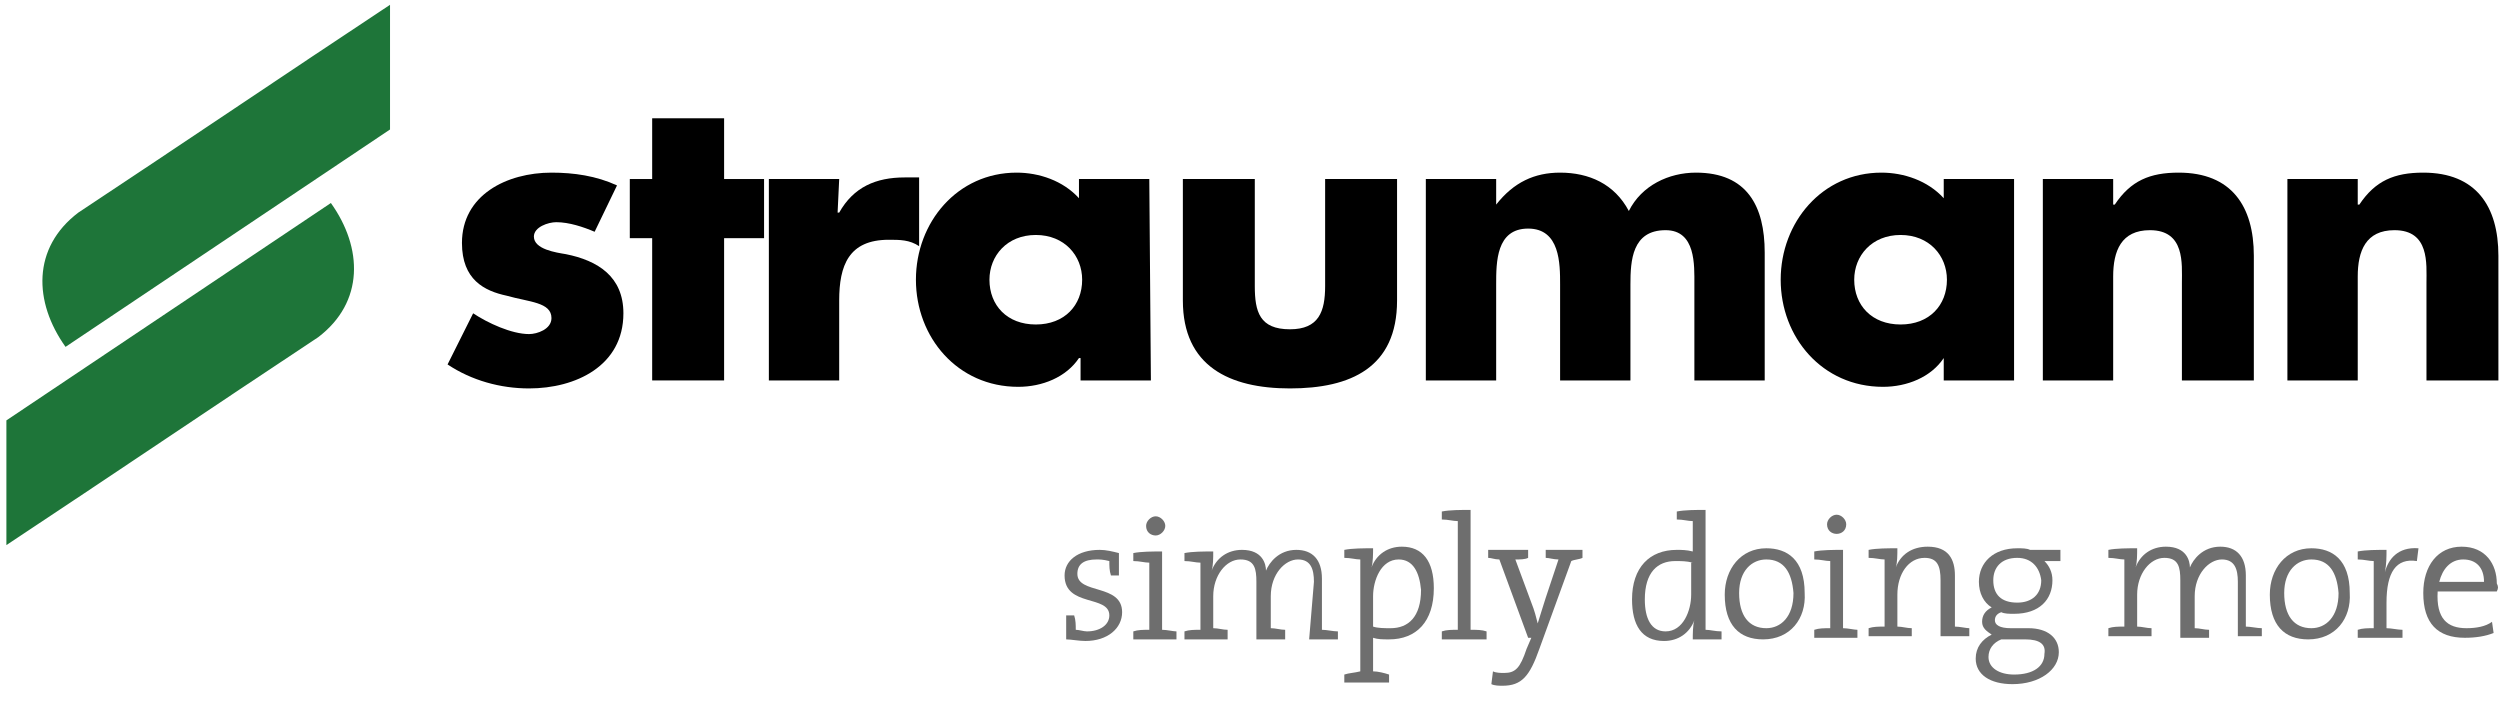
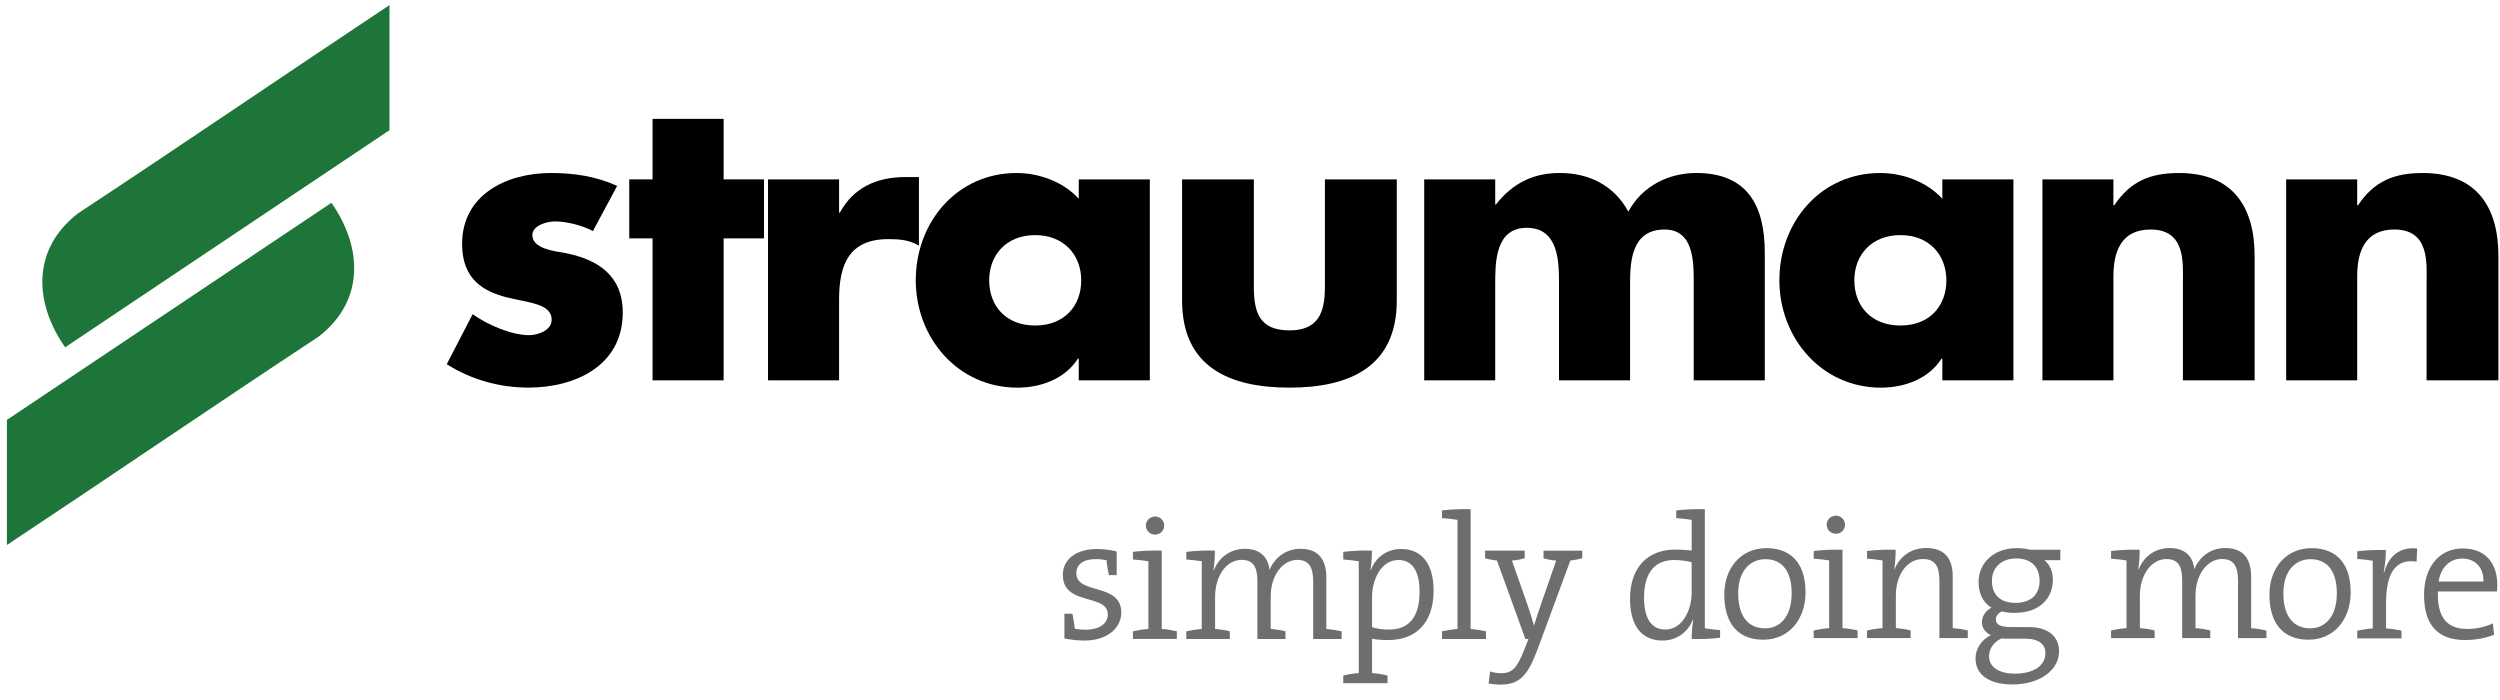
- <svg xmlns="http://www.w3.org/2000/svg" version="1.1" id="Ebene_1" x="0px" y="0px" viewBox="0 0 156.4 43.8" enable-background="new 0 0 156.4 43.8" xml:space="preserve">
-   <path d="M147.5,11.2h-4.4v12.6h4.4v-6.5c0-1.6,0.5-2.9,2.3-2.9c2.2,0,2,2.1,2,3.3v6.1h4.5V16c0-3.1-1.4-5.2-4.7-5.2  c-1.8,0-3,0.5-4,2h-0.1V11.2L147.5,11.2L147.5,11.2z" />
-   <path d="M132.2,11.2h-4.4v12.6h4.4v-6.5c0-1.6,0.5-2.9,2.3-2.9c2.2,0,2,2.1,2,3.3v6.1h4.5V16c0-3.1-1.4-5.2-4.7-5.2  c-1.8,0-3,0.5-4,2h-0.1L132.2,11.2L132.2,11.2L132.2,11.2z" />
-   <path d="M126,11.2h-4.4v1.2c-1-1.1-2.5-1.6-3.9-1.6c-3.7,0-6.3,3.1-6.3,6.7c0,3.6,2.6,6.7,6.4,6.7c1.5,0,3-0.6,3.8-1.8h0v1.4h4.4  L126,11.2L126,11.2L126,11.2z M118.9,14.7c1.8,0,2.9,1.3,2.9,2.8c0,1.6-1.1,2.8-2.9,2.8c-1.8,0-2.9-1.2-2.9-2.8  C116,16,117.1,14.7,118.9,14.7L118.9,14.7L118.9,14.7z" />
-   <path d="M93.6,11.2h-4.4v12.6h4.4v-6c0-1.4,0-3.5,2-3.5c2,0,2,2.2,2,3.5v6h4.4v-6c0-1.5,0.1-3.4,2.2-3.4c1.9,0,1.8,2.2,1.8,3.4v6  h4.4v-8c0-2.9-1.1-5-4.3-5c-1.7,0-3.4,0.8-4.2,2.4c-0.9-1.7-2.5-2.4-4.3-2.4c-1.6,0-2.9,0.6-4,2h0L93.6,11.2L93.6,11.2L93.6,11.2z" />
-   <path d="M74,11.2v7.6c0,4.1,2.9,5.5,6.7,5.5c3.8,0,6.7-1.3,6.7-5.5v-7.6h-4.5v6.7c0,1.6-0.4,2.7-2.2,2.7c-1.9,0-2.2-1.1-2.2-2.7  v-6.7H74L74,11.2L74,11.2z" />
-   <path d="M71.9,11.2h-4.4v1.2c-1-1.1-2.5-1.6-3.9-1.6c-3.7,0-6.3,3.1-6.3,6.7c0,3.6,2.6,6.7,6.4,6.7c1.5,0,3-0.6,3.8-1.8h0.1v1.4h4.4  L71.9,11.2L71.9,11.2L71.9,11.2z M64.8,14.7c1.8,0,2.9,1.3,2.9,2.8c0,1.6-1.1,2.8-2.9,2.8c-1.8,0-2.9-1.2-2.9-2.8  C61.9,16,63,14.7,64.8,14.7L64.8,14.7L64.8,14.7z" />
-   <path d="M52.5,11.2h-4.4v12.6h4.4v-5c0-2.2,0.6-3.8,3.1-3.8c0.7,0,1.3,0,1.9,0.4v-4.3h-0.9c-1.8,0-3.2,0.6-4.1,2.2h-0.1L52.5,11.2  L52.5,11.2L52.5,11.2z" />
-   <polygon points="45.3,14.9 47.8,14.9 47.8,11.2 45.3,11.2 45.3,7.4 40.8,7.4 40.8,11.2 39.4,11.2 39.4,14.9 40.8,14.9 40.8,23.8   45.3,23.8 45.3,14.9 " />
-   <path d="M38.6,11.6c-1.3-0.6-2.7-0.8-4.1-0.8c-2.8,0-5.6,1.4-5.6,4.4c0,2.3,1.4,3,2.8,3.3c1.4,0.4,2.8,0.4,2.8,1.4  c0,0.7-0.9,1-1.4,1c-1.1,0-2.6-0.7-3.5-1.3L28,22.8c1.5,1,3.3,1.5,5.1,1.5c2.9,0,5.9-1.4,5.9-4.7c0-2.3-1.6-3.3-3.6-3.7  c-0.6-0.1-2-0.3-2-1.1c0-0.6,0.9-0.9,1.4-0.9c0.8,0,1.7,0.3,2.4,0.6L38.6,11.6L38.6,11.6L38.6,11.6z" />
-   <path fill="#1E7539" d="M24.4,0.3c-6.5,4.3-13,8.7-19.5,13c-2.9,2.2-2.8,5.6-0.8,8.4L24.4,8.1V0.3L24.4,0.3L24.4,0.3z" />
-   <path fill="#1E7539" d="M0.4,34.1c6.5-4.3,13-8.7,19.5-13c2.9-2.2,2.8-5.6,0.8-8.4L0.4,26.3V34.1L0.4,34.1L0.4,34.1z" />
-   <path fill="#6E6E6E" d="M67.9,40.1c-0.4,0-0.9-0.1-1.2-0.1v-1.5h0.5c0.1,0.3,0.1,0.6,0.1,0.9c0.2,0,0.5,0.1,0.7,0.1  c0.8,0,1.4-0.4,1.4-1c0-1.3-2.8-0.5-2.8-2.5c0-0.9,0.8-1.6,2.2-1.6c0.4,0,0.8,0.1,1.2,0.2V36h-0.5c-0.1-0.3-0.1-0.6-0.1-0.9  C69,35,68.8,35,68.6,35c-0.8,0-1.2,0.3-1.2,0.9c0,1.3,2.8,0.6,2.8,2.4C70.2,39.3,69.3,40.1,67.9,40.1L67.9,40.1z" />
-   <path fill="#6E6E6E" d="M72.3,33.5c-0.3,0-0.6-0.2-0.6-0.6c0-0.3,0.3-0.6,0.6-0.6c0.3,0,0.6,0.3,0.6,0.6  C72.9,33.2,72.6,33.5,72.3,33.5L72.3,33.5z M70.9,40v-0.5c0.3-0.1,0.6-0.1,1-0.1v-4.2c-0.3,0-0.6-0.1-1-0.1v-0.5  c0.5-0.1,1.2-0.1,1.8-0.1v4.9c0.3,0,0.7,0.1,0.9,0.1V40H70.9L70.9,40z" />
-   <path fill="#6E6E6E" d="M82.2,36.4c0-0.8-0.2-1.4-1-1.4c-0.8,0-1.7,0.9-1.7,2.3v2c0.3,0,0.6,0.1,0.9,0.1V40h-1.8v-3.6  c0-0.8-0.1-1.4-1-1.4c-0.9,0-1.7,1-1.7,2.3v2c0.3,0,0.6,0.1,0.9,0.1V40h-2.7v-0.5c0.3-0.1,0.6-0.1,1-0.1v-4.2c-0.3,0-0.6-0.1-1-0.1  v-0.5c0.5-0.1,1.2-0.1,1.8-0.1c0,0.4,0,0.9-0.1,1.2l0,0c0.3-0.8,1-1.3,1.9-1.3c1.3,0,1.5,0.9,1.5,1.3c0.2-0.5,0.8-1.3,1.9-1.3  c1,0,1.6,0.6,1.6,1.8v3.2c0.3,0,0.7,0.1,1,0.1V40h-1.8L82.2,36.4L82.2,36.4z" />
-   <path fill="#6E6E6E" d="M87.5,35c-1.1,0-1.6,1.3-1.6,2.3v1.9c0.3,0.1,0.7,0.1,1.1,0.1c1.1,0,1.9-0.7,1.9-2.4  C88.8,35.8,88.4,35,87.5,35L87.5,35z M86.9,40c-0.4,0-0.7,0-1-0.1v2.1c0.3,0,0.7,0.1,1,0.2v0.5h-2.8v-0.5c0.3-0.1,0.6-0.1,1-0.2v-7  c-0.3,0-0.6-0.1-1-0.1v-0.5c0.5-0.1,1.2-0.1,1.8-0.1c0,0.3,0,0.9-0.1,1.2l0,0c0.3-0.8,1-1.3,1.9-1.3c1.3,0,2,0.9,2,2.6  C89.7,38.9,88.6,40,86.9,40L86.9,40z" />
-   <path fill="#6E6E6E" d="M93,39.5V40h-2.8v-0.5c0.3-0.1,0.6-0.1,1-0.1v-6.8c-0.3,0-0.6-0.1-1-0.1v-0.5c0.5-0.1,1.2-0.1,1.8-0.1v7.5  C92.4,39.4,92.7,39.4,93,39.5L93,39.5z" />
-   <path fill="#6E6E6E" d="M98.3,35.1l-2,5.5c-0.6,1.7-1.1,2.3-2.3,2.3c-0.2,0-0.5,0-0.7-0.1l0.1-0.8c0.2,0.1,0.5,0.1,0.7,0.1  c0.7,0,1-0.3,1.4-1.5l0.3-0.7h-0.2l-1.8-4.9c-0.3,0-0.5-0.1-0.7-0.1v-0.5h2.5v0.5c-0.2,0.1-0.5,0.1-0.8,0.1l1,2.7  c0.2,0.5,0.3,0.9,0.4,1.3h0c0.1-0.3,0.3-1,0.5-1.6l0.8-2.4c-0.3,0-0.6-0.1-0.8-0.1v-0.5H99v0.5C98.8,35,98.5,35,98.3,35.1L98.3,35.1  z" />
-   <path fill="#6E6E6E" d="M105.9,35.2c-0.4-0.1-0.7-0.1-1.1-0.1c-1.1,0-1.9,0.7-1.9,2.4c0,1.2,0.4,2,1.3,2c1.1,0,1.6-1.3,1.6-2.3V35.2  L105.9,35.2z M105.9,40c0-0.3,0-0.9,0.1-1.2l0,0c-0.3,0.8-1,1.3-1.9,1.3c-1.4,0-2-1-2-2.6c0-2,1.1-3.1,2.8-3.1c0.3,0,0.6,0,1,0.1  v-1.9c-0.3,0-0.6-0.1-1-0.1v-0.5c0.5-0.1,1.2-0.1,1.8-0.1v7.5c0.3,0,0.6,0.1,1,0.1v0.5C107.2,40,106.4,40,105.9,40L105.9,40z" />
-   <path fill="#6E6E6E" d="M110.5,35c-0.9,0-1.7,0.7-1.7,2.1c0,1.4,0.6,2.2,1.7,2.2c0.9,0,1.7-0.7,1.7-2.2  C112.1,35.8,111.6,35,110.5,35L110.5,35z M110.3,40c-1.5,0-2.4-0.9-2.4-2.8c0-1.6,1-2.9,2.6-2.9c1.3,0,2.4,0.7,2.4,2.8  C113,38.7,112,40,110.3,40L110.3,40z" />
-   <path fill="#6E6E6E" d="M114.9,33.4c-0.3,0-0.6-0.2-0.6-0.6c0-0.3,0.3-0.6,0.6-0.6c0.3,0,0.6,0.3,0.6,0.6  C115.5,33.2,115.2,33.4,114.9,33.4L114.9,33.4z M113.5,39.9v-0.5c0.3-0.1,0.6-0.1,1-0.1v-4.2c-0.3,0-0.6-0.1-1-0.1v-0.5  c0.5-0.1,1.2-0.1,1.8-0.1v4.9c0.3,0,0.7,0.1,0.9,0.1v0.5H113.5L113.5,39.9z" />
-   <path fill="#6E6E6E" d="M121.4,36.3c0-0.9-0.2-1.4-1-1.4c-1,0-1.7,1-1.7,2.3v2c0.3,0,0.6,0.1,0.9,0.1v0.5h-2.7v-0.5  c0.3-0.1,0.6-0.1,1-0.1v-4.2c-0.3,0-0.6-0.1-1-0.1v-0.5c0.5-0.1,1.2-0.1,1.8-0.1c0,0.4,0,0.9-0.1,1.2l0,0c0.3-0.8,1-1.3,2-1.3  c1.3,0,1.7,0.8,1.7,1.8v3.2c0.3,0,0.7,0.1,0.9,0.1v0.5h-1.8V36.3L121.4,36.3z" />
-   <path fill="#6E6E6E" d="M126.2,34.9c-1,0-1.5,0.6-1.5,1.4c0,0.9,0.5,1.4,1.5,1.4c0.9,0,1.5-0.5,1.5-1.4  C127.6,35.5,127.1,34.9,126.2,34.9L126.2,34.9z M126.7,40h-1.1c-0.1,0-0.3,0-0.4,0c-0.5,0.2-0.8,0.6-0.8,1.1c0,0.7,0.7,1.1,1.6,1.1  c1.2,0,1.9-0.5,1.9-1.3C128,40.3,127.6,40,126.7,40L126.7,40z M125.9,42.8c-1.4,0-2.3-0.6-2.3-1.6c0-0.7,0.4-1.2,1-1.5  c-0.3-0.2-0.6-0.4-0.6-0.8c0-0.4,0.2-0.7,0.6-0.9c-0.5-0.3-0.8-0.9-0.8-1.6c0-1.2,0.9-2.1,2.4-2.1c0.3,0,0.6,0,0.8,0.1h1.9v0.7h-1  c0.3,0.3,0.5,0.7,0.5,1.2c0,1.2-0.8,2.1-2.4,2.1c-0.3,0-0.6,0-0.8-0.1c-0.3,0.1-0.4,0.3-0.4,0.5c0,0.3,0.3,0.5,1,0.5h1.1  c1.2,0,1.9,0.6,1.9,1.5C128.8,41.9,127.6,42.8,125.9,42.8L125.9,42.8z" />
-   <path fill="#6E6E6E" d="M140,36.4c0-0.8-0.2-1.4-1-1.4c-0.8,0-1.7,0.9-1.7,2.3v2c0.3,0,0.6,0.1,0.9,0.1v0.5h-1.8v-3.6  c0-0.8-0.1-1.4-1-1.4c-0.9,0-1.7,1-1.7,2.3v2c0.3,0,0.6,0.1,0.9,0.1v0.5h-2.7v-0.5c0.3-0.1,0.6-0.1,1-0.1v-4.2c-0.3,0-0.6-0.1-1-0.1  v-0.5c0.5-0.1,1.2-0.1,1.8-0.1c0,0.4,0,0.9-0.1,1.2l0,0c0.3-0.8,1-1.3,1.9-1.3c1.3,0,1.5,0.9,1.5,1.3c0.2-0.5,0.8-1.3,1.9-1.3  c1,0,1.6,0.6,1.6,1.8v3.2c0.3,0,0.7,0.1,1,0.1v0.5H140L140,36.4L140,36.4z" />
-   <path fill="#6E6E6E" d="M144.6,35c-0.9,0-1.7,0.7-1.7,2.1c0,1.4,0.6,2.2,1.7,2.2c0.9,0,1.7-0.7,1.7-2.2  C146.2,35.8,145.7,35,144.6,35L144.6,35z M144.4,40c-1.5,0-2.4-0.9-2.4-2.8c0-1.6,1-2.9,2.6-2.9c1.3,0,2.4,0.7,2.4,2.8  C147.1,38.7,146.1,40,144.4,40L144.4,40z" />
-   <path fill="#6E6E6E" d="M151.2,35.1c-1.3-0.2-1.9,0.7-1.9,2.6v1.6c0.3,0,0.7,0.1,1,0.1v0.5h-2.8v-0.5c0.3-0.1,0.6-0.1,1-0.1v-4.2  c-0.3,0-0.6-0.1-1-0.1v-0.5c0.5-0.1,1.2-0.1,1.8-0.1c0,0.4,0,0.9-0.1,1.4l0,0c0.2-0.8,0.8-1.6,2.1-1.5L151.2,35.1L151.2,35.1z" />
-   <path fill="#6E6E6E" d="M154.1,35c-0.8,0-1.3,0.6-1.5,1.4h2.8C155.4,35.5,154.9,35,154.1,35L154.1,35z M156.2,37h-3.7  c-0.1,1.7,0.6,2.3,1.8,2.3c0.6,0,1.2-0.1,1.6-0.4l0.1,0.7c-0.5,0.2-1.1,0.3-1.8,0.3c-1.7,0-2.6-0.9-2.6-2.8c0-1.7,0.9-2.9,2.4-2.9  c1.5,0,2.2,1.1,2.2,2.3C156.3,36.7,156.3,36.8,156.2,37L156.2,37z" />
+ <svg xmlns="http://www.w3.org/2000/svg" version="1.1" id="Ebene_1" x="0px" y="0px" width="156.436px" height="43.75px" viewBox="0 0 156.436 43.75" enable-background="new 0 0 156.436 43.75" xml:space="preserve">
+   <g>
+     <path fill-rule="evenodd" clip-rule="evenodd" d="M147.5,11.225h-4.445V23.8h4.445v-6.515c0-1.564,0.506-2.924,2.321-2.924   c2.226,0,2.021,2.117,2.021,3.33V23.8h4.495v-7.776c0-3.08-1.367-5.198-4.746-5.198c-1.77,0-3.031,0.505-4.039,2.019H147.5V11.225   L147.5,11.225L147.5,11.225z" />
+     <path fill-rule="evenodd" clip-rule="evenodd" d="M132.246,11.225h-4.442V23.8h4.442v-6.515c0-1.564,0.503-2.924,2.327-2.924   c2.215,0,2.022,2.117,2.022,3.33V23.8h4.486v-7.776c0-3.08-1.36-5.198-4.739-5.198c-1.77,0-3.03,0.505-4.041,2.019h-0.056V11.225   L132.246,11.225L132.246,11.225z" />
+     <path fill-rule="evenodd" clip-rule="evenodd" d="M125.988,11.225h-4.447v1.213c-0.959-1.059-2.475-1.612-3.884-1.612   c-3.739,0-6.314,3.078-6.314,6.713c0,3.591,2.623,6.718,6.361,6.718c1.467,0,2.983-0.552,3.789-1.818h0.048V23.8h4.447V11.225   L125.988,11.225L125.988,11.225z M118.92,14.711c1.815,0,2.873,1.263,2.873,2.827c0,1.618-1.058,2.831-2.873,2.831   c-1.826,0-2.886-1.213-2.886-2.831C116.034,15.974,117.094,14.711,118.92,14.711L118.92,14.711L118.92,14.711z" />
+     <path fill-rule="evenodd" clip-rule="evenodd" d="M93.563,11.225H89.12V23.8h4.442v-6.009c0-1.361,0-3.536,1.973-3.536   c2.019,0,2.019,2.175,2.019,3.536V23.8H102v-6.009c0-1.457,0.099-3.43,2.167-3.43c1.874,0,1.817,2.166,1.817,3.43V23.8h4.447   v-7.974c0-2.932-1.062-5.001-4.292-5.001c-1.719,0-3.381,0.808-4.246,2.419c-0.902-1.66-2.475-2.419-4.294-2.419   c-1.61,0-2.921,0.603-3.989,1.971h-0.048V11.225L93.563,11.225L93.563,11.225z" />
+     <path fill-rule="evenodd" clip-rule="evenodd" d="M73.968,11.225v7.574c0,4.145,2.926,5.457,6.716,5.457   c3.786,0,6.719-1.312,6.719-5.457v-7.574h-4.497v6.722c0,1.61-0.406,2.726-2.222,2.726c-1.865,0-2.226-1.115-2.226-2.726v-6.722   H73.968L73.968,11.225L73.968,11.225z" />
+     <path fill-rule="evenodd" clip-rule="evenodd" d="M71.95,11.225h-4.447v1.213c-0.96-1.059-2.475-1.612-3.889-1.612   c-3.734,0-6.311,3.078-6.311,6.713c0,3.591,2.623,6.718,6.36,6.718c1.468,0,2.983-0.552,3.788-1.818h0.051V23.8h4.447V11.225   L71.95,11.225L71.95,11.225z M64.773,14.711c1.817,0,2.884,1.263,2.884,2.827c0,1.618-1.066,2.831-2.884,2.831   c-1.815,0-2.876-1.213-2.876-2.831C61.897,15.974,62.958,14.711,64.773,14.711L64.773,14.711L64.773,14.711z" />
+     <path fill-rule="evenodd" clip-rule="evenodd" d="M52.505,11.225h-4.447V23.8h4.447v-5.05c0-2.168,0.604-3.787,3.081-3.787   c0.708,0,1.311,0.049,1.915,0.407v-4.291h-0.855c-1.77,0-3.234,0.649-4.09,2.224h-0.051V11.225L52.505,11.225L52.505,11.225z" />
+     <polygon fill-rule="evenodd" clip-rule="evenodd" points="45.28,14.916 47.806,14.916 47.806,11.225 45.28,11.225 45.28,7.438    40.833,7.438 40.833,11.225 39.376,11.225 39.376,14.916 40.833,14.916 40.833,23.8 45.28,23.8 45.28,14.916 45.28,14.916  " />
+     <path fill-rule="evenodd" clip-rule="evenodd" d="M38.618,11.633c-1.32-0.605-2.727-0.808-4.146-0.808   c-2.778,0-5.557,1.36-5.557,4.44c0,2.272,1.417,2.979,2.778,3.338c1.416,0.35,2.828,0.398,2.828,1.409   c0,0.659-0.857,0.961-1.412,0.961c-1.113,0-2.629-0.662-3.533-1.313l-1.621,3.13c1.515,0.959,3.283,1.464,5.105,1.464   c2.927,0,5.908-1.361,5.908-4.699c0-2.32-1.565-3.33-3.635-3.73c-0.609-0.105-2.021-0.252-2.021-1.115   c0-0.603,0.906-0.855,1.412-0.855c0.758,0,1.719,0.253,2.377,0.603L38.618,11.633L38.618,11.633L38.618,11.633z" />
+     <path fill-rule="evenodd" clip-rule="evenodd" fill="#1E7539" d="M24.372,0.318C17.911,4.609,11.396,9.059,4.88,13.351   c-2.877,2.224-2.777,5.553-0.805,8.381L24.372,8.146V0.318L24.372,0.318L24.372,0.318z" />
+     <path fill-rule="evenodd" clip-rule="evenodd" fill="#1E7539" d="M0.431,34.104c6.469-4.293,12.985-8.74,19.501-13.035   c2.876-2.215,2.778-5.55,0.808-8.379L0.431,26.275V34.104L0.431,34.104L0.431,34.104z" />
+     <path fill="#6E6E6E" d="M67.851,40.082c-0.422,0-0.899-0.057-1.246-0.133v-1.547h0.502c0.065,0.301,0.111,0.635,0.145,0.936   c0.211,0.043,0.456,0.066,0.699,0.066c0.813,0,1.369-0.367,1.369-0.955c0-1.326-2.813-0.514-2.813-2.471   c0-0.936,0.766-1.625,2.168-1.625c0.365,0,0.813,0.057,1.201,0.154v1.48h-0.489c-0.067-0.301-0.124-0.635-0.145-0.934   c-0.202-0.033-0.435-0.068-0.668-0.068c-0.813,0-1.224,0.348-1.224,0.891c0,1.346,2.814,0.58,2.814,2.447   C70.165,39.293,69.297,40.082,67.851,40.082L67.851,40.082z" />
+     <path fill="#6E6E6E" d="M72.282,33.453c-0.322,0-0.58-0.244-0.58-0.566c0-0.313,0.258-0.568,0.58-0.568   c0.311,0,0.568,0.256,0.568,0.568C72.851,33.209,72.593,33.453,72.282,33.453L72.282,33.453z M70.892,39.982v-0.479   c0.289-0.066,0.636-0.123,0.967-0.145v-4.238c-0.266-0.045-0.644-0.088-0.967-0.111v-0.477c0.502-0.066,1.225-0.102,1.803-0.078   v4.904c0.322,0.021,0.666,0.078,0.945,0.145v0.479H70.892L70.892,39.982z" />
+     <path fill="#6E6E6E" d="M82.172,36.414c0-0.836-0.201-1.381-0.999-1.381c-0.847,0-1.66,0.877-1.66,2.314v2.012   c0.314,0.021,0.647,0.066,0.924,0.145v0.479h-1.756V36.4c0-0.754-0.145-1.367-0.991-1.367c-0.911,0-1.656,0.955-1.656,2.314v2.012   c0.311,0.021,0.645,0.066,0.922,0.145v0.479h-2.724v-0.479c0.288-0.066,0.633-0.123,0.967-0.145v-4.238   c-0.268-0.045-0.646-0.088-0.967-0.111v-0.477c0.498-0.066,1.223-0.102,1.789-0.078c0,0.355-0.031,0.879-0.088,1.223l0.022,0.01   c0.312-0.811,1.033-1.346,1.944-1.346c1.258,0,1.514,0.902,1.535,1.324c0.212-0.521,0.813-1.324,1.936-1.324   c1.035,0,1.625,0.557,1.625,1.803v3.215c0.334,0.021,0.666,0.078,0.957,0.145v0.479h-1.78V36.414L82.172,36.414z" />
+     <path fill="#6E6E6E" d="M87.503,35.043c-1.111,0-1.646,1.291-1.646,2.27v1.934c0.323,0.104,0.668,0.146,1.079,0.146   c1.145,0,1.892-0.689,1.892-2.359C88.827,35.789,88.414,35.043,87.503,35.043L87.503,35.043z M86.881,40.049   c-0.38,0-0.657-0.012-1.024-0.078v2.146c0.334,0.025,0.677,0.08,0.968,0.154v0.48h-2.771v-0.48   c0.291-0.074,0.636-0.129,0.969-0.154v-6.996c-0.268-0.045-0.646-0.088-0.969-0.111v-0.477c0.501-0.066,1.246-0.102,1.792-0.078   c0,0.332-0.022,0.879-0.092,1.201l0.025,0.01c0.311-0.801,1.01-1.313,1.892-1.313c1.287,0,2.034,0.902,2.034,2.617   C89.705,38.947,88.626,40.049,86.881,40.049L86.881,40.049z" />
+     <path fill="#6E6E6E" d="M92.983,39.504v0.479h-2.75v-0.479c0.289-0.066,0.634-0.123,0.968-0.145v-6.83   c-0.267-0.045-0.646-0.088-0.968-0.109v-0.48c0.491-0.064,1.224-0.098,1.791-0.076v7.496   C92.358,39.381,92.691,39.438,92.983,39.504L92.983,39.504z" />
+     <path fill="#6E6E6E" d="M98.264,35.076l-2.034,5.506c-0.623,1.689-1.134,2.258-2.348,2.258c-0.21,0-0.498-0.023-0.732-0.066   l0.088-0.756c0.233,0.066,0.458,0.109,0.701,0.109c0.668,0,1.002-0.32,1.445-1.488l0.258-0.656H95.45l-1.778-4.906   c-0.254-0.033-0.522-0.078-0.743-0.143v-0.479h2.478v0.479c-0.231,0.064-0.5,0.121-0.8,0.143l0.955,2.715   c0.179,0.512,0.301,0.912,0.423,1.336h0.01c0.103-0.346,0.314-0.99,0.546-1.648l0.836-2.402c-0.29-0.021-0.569-0.078-0.792-0.143   v-0.479h2.426v0.479C98.787,34.998,98.521,35.043,98.264,35.076L98.264,35.076z" />
+     <path fill="#6E6E6E" d="M105.854,35.178c-0.378-0.09-0.733-0.135-1.088-0.135c-1.136,0-1.89,0.689-1.89,2.357   c0,1.248,0.422,1.992,1.335,1.992c1.101,0,1.643-1.289,1.643-2.27V35.178L105.854,35.178z M105.854,39.982   c0-0.334,0.035-0.865,0.103-1.201l-0.023-0.012c-0.313,0.789-1.012,1.313-1.902,1.313c-1.366,0-2.034-1.002-2.034-2.611   c0-1.973,1.112-3.082,2.835-3.082c0.323,0,0.645,0.021,1.022,0.057v-1.916c-0.265-0.045-0.643-0.088-0.966-0.109v-0.48   c0.489-0.064,1.224-0.098,1.791-0.076v7.451c0.268,0.045,0.645,0.09,0.955,0.111v0.479   C107.157,39.971,106.422,40.004,105.854,39.982L105.854,39.982z" />
+     <path fill="#6E6E6E" d="M110.456,34.99c-0.865,0-1.69,0.656-1.69,2.135c0,1.414,0.611,2.193,1.69,2.193   c0.867,0,1.656-0.668,1.656-2.193C112.112,35.793,111.557,34.99,110.456,34.99L110.456,34.99z M110.334,40.029   c-1.479,0-2.438-0.9-2.438-2.836c0-1.58,0.982-2.893,2.638-2.893c1.348,0,2.446,0.746,2.446,2.77   C112.98,38.719,111.968,40.029,110.334,40.029L110.334,40.029z" />
+     <path fill="#6E6E6E" d="M114.882,33.4c-0.321,0-0.577-0.244-0.577-0.566c0-0.313,0.256-0.568,0.577-0.568   c0.313,0,0.569,0.256,0.569,0.568C115.451,33.156,115.194,33.4,114.882,33.4L114.882,33.4z M113.49,39.928v-0.477   c0.292-0.068,0.638-0.123,0.968-0.146v-4.236c-0.265-0.047-0.645-0.088-0.968-0.111v-0.479c0.502-0.066,1.226-0.1,1.804-0.078   v4.904c0.323,0.023,0.667,0.078,0.944,0.146v0.477H113.49L113.49,39.928z" />
+     <path fill="#6E6E6E" d="M121.357,36.346c0-0.865-0.235-1.365-1.035-1.365c-0.989,0-1.69,0.979-1.69,2.289v2.035   c0.311,0.023,0.646,0.07,0.924,0.146v0.477h-2.728v-0.477c0.29-0.068,0.636-0.123,0.969-0.146v-4.236   c-0.268-0.047-0.646-0.088-0.969-0.111v-0.479c0.5-0.066,1.225-0.1,1.793-0.078c0,0.357-0.035,0.891-0.09,1.227l0.011,0.008   c0.323-0.801,1.022-1.344,1.992-1.344c1.267,0,1.656,0.801,1.656,1.779v3.234c0.334,0.023,0.67,0.078,0.945,0.146v0.477h-1.778   V36.346L121.357,36.346z" />
+     <path fill="#6E6E6E" d="M126.168,34.945c-0.957,0-1.525,0.592-1.525,1.4c0,0.891,0.545,1.381,1.479,1.381   c0.922,0,1.503-0.49,1.503-1.381C127.625,35.471,127.09,34.945,126.168,34.945L126.168,34.945z M126.733,39.965H125.6   c-0.113,0-0.279,0-0.376-0.012c-0.479,0.242-0.76,0.643-0.76,1.111c0,0.709,0.68,1.09,1.602,1.09c1.214,0,1.924-0.512,1.924-1.289   C127.989,40.316,127.579,39.965,126.733,39.965L126.733,39.965z M125.923,42.83c-1.402,0-2.304-0.576-2.304-1.621   c0-0.689,0.435-1.203,0.958-1.469c-0.345-0.156-0.559-0.436-0.559-0.801c0-0.379,0.223-0.725,0.601-0.912   c-0.511-0.301-0.811-0.867-0.811-1.604c0-1.154,0.89-2.123,2.402-2.123c0.291,0,0.566,0.033,0.833,0.1h1.881v0.656h-1.001   c0.336,0.258,0.533,0.689,0.533,1.213c0,1.168-0.811,2.082-2.414,2.082c-0.256,0-0.557-0.025-0.769-0.092   c-0.265,0.111-0.385,0.313-0.385,0.512c0,0.324,0.309,0.469,0.999,0.469h1.078c1.202,0,1.879,0.59,1.879,1.521   C128.846,41.941,127.625,42.83,125.923,42.83L125.923,42.83z" />
+     <path fill="#6E6E6E" d="M140.042,36.359c0-0.836-0.202-1.379-1.004-1.379c-0.844,0-1.656,0.877-1.656,2.313v2.012   c0.313,0.023,0.645,0.07,0.924,0.146v0.477h-1.758v-3.582c0-0.754-0.145-1.365-0.989-1.365c-0.913,0-1.658,0.957-1.658,2.313v2.012   c0.313,0.023,0.645,0.07,0.924,0.146v0.477h-2.726v-0.477c0.29-0.068,0.635-0.123,0.967-0.146v-4.236   c-0.266-0.047-0.642-0.088-0.967-0.111v-0.479c0.5-0.066,1.225-0.1,1.791-0.078c0,0.357-0.031,0.879-0.088,1.227l0.021,0.008   c0.313-0.813,1.034-1.344,1.946-1.344c1.257,0,1.512,0.902,1.534,1.322c0.212-0.521,0.813-1.322,1.937-1.322   c1.034,0,1.624,0.553,1.624,1.801v3.213c0.334,0.023,0.666,0.078,0.956,0.146v0.477h-1.778V36.359L140.042,36.359z" />
+     <path fill="#6E6E6E" d="M144.568,34.99c-0.867,0-1.688,0.656-1.688,2.135c0,1.414,0.611,2.193,1.688,2.193   c0.869,0,1.658-0.668,1.658-2.193C146.227,35.793,145.669,34.99,144.568,34.99L144.568,34.99z M144.446,40.029   c-1.479,0-2.438-0.9-2.438-2.836c0-1.58,0.982-2.893,2.639-2.893c1.345,0,2.446,0.746,2.446,2.77   C147.094,38.719,146.082,40.029,144.446,40.029L144.446,40.029z" />
+     <path fill="#6E6E6E" d="M151.218,35.143c-1.331-0.199-1.912,0.732-1.912,2.59v1.59c0.332,0.023,0.678,0.078,0.966,0.146v0.479   h-2.768v-0.479c0.29-0.068,0.634-0.123,0.968-0.146v-4.236c-0.267-0.045-0.645-0.09-0.968-0.111v-0.479   c0.502-0.066,1.226-0.1,1.791-0.078c0,0.369-0.043,0.912-0.136,1.393l0.022,0.012c0.225-0.814,0.802-1.637,2.07-1.504   L151.218,35.143L151.218,35.143z" />
+     <path fill="#6E6E6E" d="M154.065,34.953c-0.779,0-1.337,0.566-1.47,1.434h2.805C155.42,35.531,154.907,34.953,154.065,34.953   L154.065,34.953z M156.243,37.01h-3.691c-0.057,1.658,0.599,2.348,1.835,2.348c0.577,0,1.188-0.145,1.602-0.355l0.078,0.713   c-0.513,0.209-1.134,0.332-1.824,0.332c-1.668,0-2.56-0.9-2.56-2.834c0-1.658,0.892-2.895,2.427-2.895   c1.524,0,2.158,1.057,2.158,2.279C156.268,36.699,156.268,36.844,156.243,37.01L156.243,37.01z" />
+   </g>
</svg>
